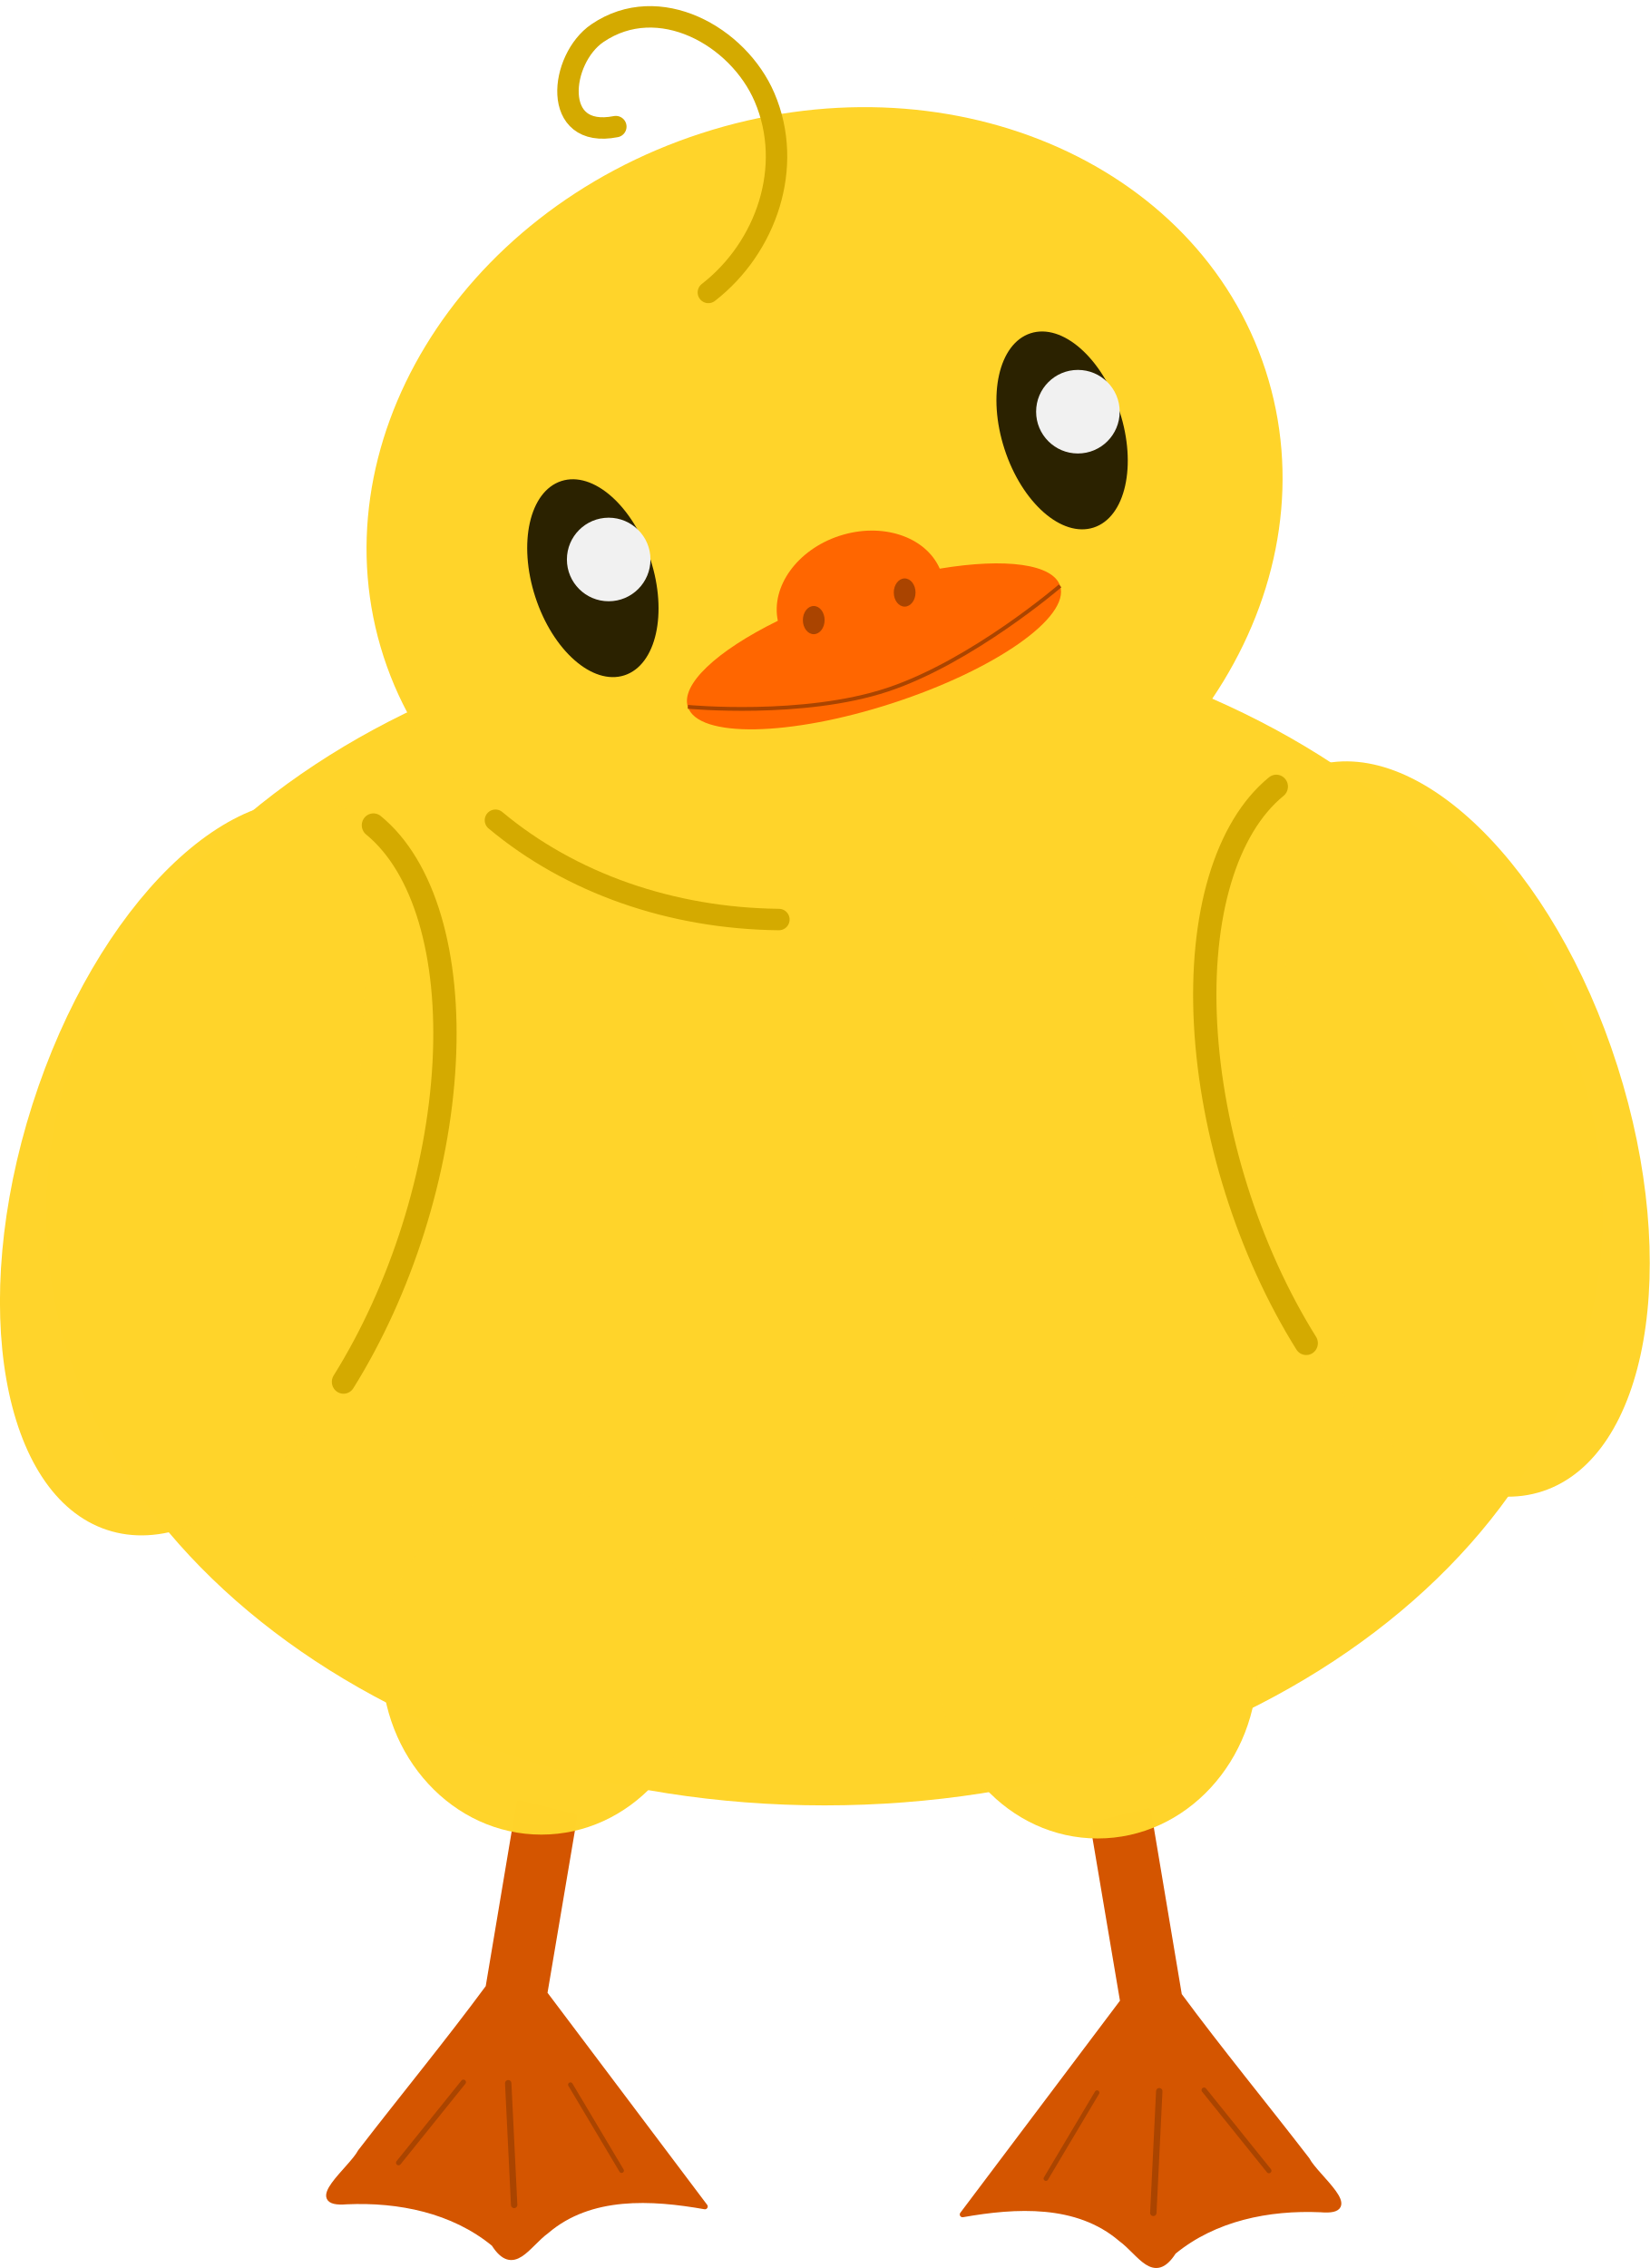
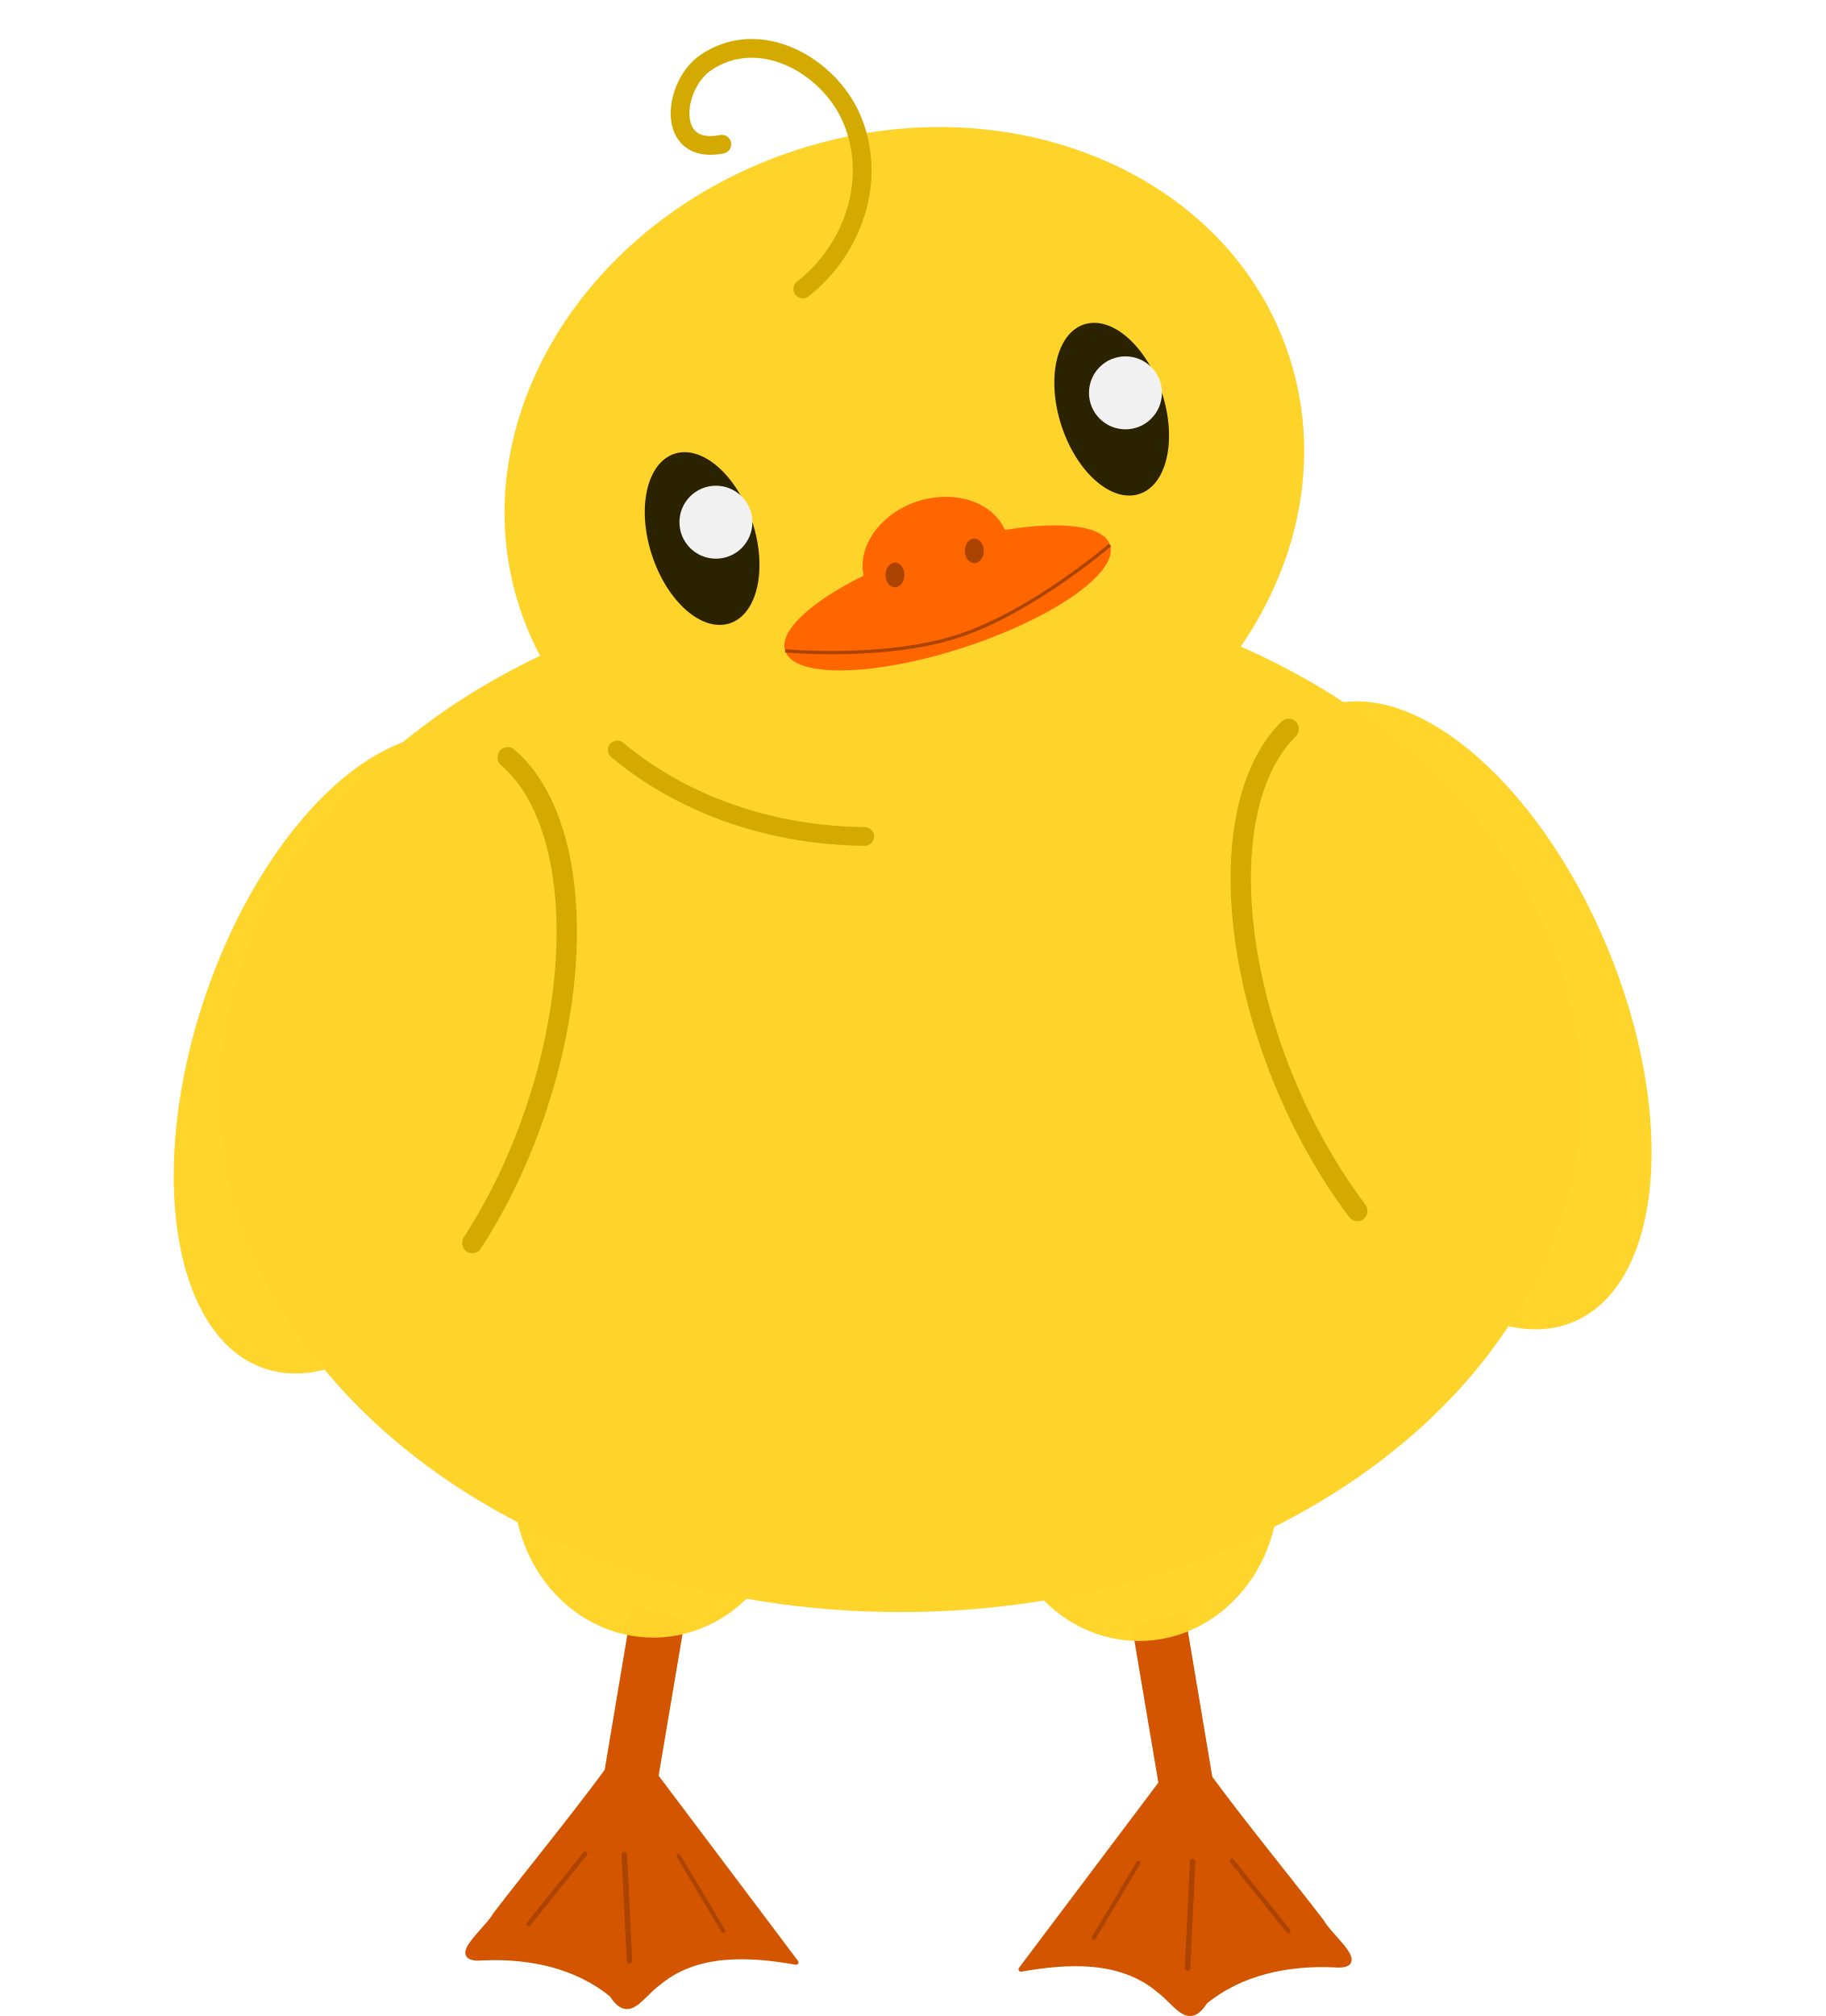
- <svg xmlns="http://www.w3.org/2000/svg" xmlns:ns1="http://www.openswatchbook.org/uri/2009/osb" xmlns:xlink="http://www.w3.org/1999/xlink" id="duck" width="115.41mm" height="158.65mm" version="1.1" viewBox="0 0 115.41 158.65">
+ <svg xmlns="http://www.w3.org/2000/svg" xmlns:ns1="http://www.openswatchbook.org/uri/2009/osb" xmlns:xlink="http://www.w3.org/1999/xlink" id="duck" width="552.846" height="610.425" version="1.1" viewBox="0 0 146.274 161.508">
  <defs id="defs16">
    <linearGradient id="linearGradient1391" gradientTransform="matrix(0.02366683,0.2635194,-0.2635194,0.02366683,158.8386,126.8986)" ns1:paint="solid">
      <stop stop-color="#d4aa00" offset="0" id="stop2" />
    </linearGradient>
-     <linearGradient id="linearGradient883" gradientTransform="matrix(.012761 0 0 .016781 98.475 106.27)" ns1:paint="solid">
+     <linearGradient id="linearGradient883" gradientTransform="matrix(0.012761,0,0,0.016781,98.475,106.27)" ns1:paint="solid">
      <stop stop-color="#ffd42a" offset="0" id="stop5" />
    </linearGradient>
-     <linearGradient id="linearGradient870" gradientTransform="matrix(-.003896 5.6109e-5 7.8775e-5 .0069164 153.52 100.11)" ns1:paint="solid">
+     <linearGradient id="linearGradient870" gradientTransform="matrix(-0.003896,5.6109e-5,7.8775e-5,0.0069164,153.52,100.11)" ns1:paint="solid">
      <stop stop-color="#a40" offset="0" id="stop8" />
    </linearGradient>
-     <linearGradient id="linearGradient864" gradientTransform="matrix(2.3311 0 0 2.0098 -89.954 -127.66)" ns1:paint="solid">
+     <linearGradient id="linearGradient864" gradientTransform="matrix(2.3311,0,0,2.0098,-89.954,-127.66)" ns1:paint="solid">
      <stop stop-color="#d45500" offset="0" id="stop11" />
    </linearGradient>
    <linearGradient id="linearGradient860" x1="94.444" x2="117.5" y1="75.191" y2="75.191" gradientUnits="userSpaceOnUse" xlink:href="#linearGradient870" />
    <linearGradient id="linearGradient1429" x1="48.152" x2="90.648" y1="124.18" y2="124.18" gradientUnits="userSpaceOnUse" xlink:href="#linearGradient1391" />
  </defs>
-   <g transform="translate(-20.882 -8.1653)" id="g81">
-     <g id="l_leg" transform="translate(-1.5191 2.6128)">
-       <path d="m62.589 132.63c-0.696 4.123-1.393 8.246-2.089 12.369 3.74 4.967 7.479 9.934 11.218 14.901-3.715-0.656-8.014-0.916-11.079 1.705-1.364 0.995-2.311 3.05-3.679 0.903-2.872-2.359-6.662-3.116-10.295-2.956-3.036 0.256 0.32-2.265 0.95-3.468 2.965-3.848 6.082-7.629 8.952-11.52l2.162-12.891c1.287 0.319 2.574 0.637 3.86 0.956z" fill="url(#linearGradient864)" stroke="url(#linearGradient864)" stroke-linejoin="round" stroke-width=".39" id="path18" />
+   <g transform="translate(-6.408083,-5.30579)" id="g81">
+     <g id="l_leg" transform="translate(-1.5191,2.6128)">
+       <path d="m 62.589,132.63 c -0.696,4.123 -1.393,8.246 -2.089,12.369 3.74,4.967 7.479,9.934 11.218,14.901 -3.715,-0.656 -8.014,-0.916 -11.079,1.705 -1.364,0.995 -2.311,3.05 -3.679,0.903 -2.872,-2.359 -6.662,-3.116 -10.295,-2.956 -3.036,0.256 0.32,-2.265 0.95,-3.468 2.965,-3.848 6.082,-7.629 8.952,-11.52 l 2.162,-12.891 c 1.287,0.319 2.574,0.637 3.86,0.956 z" fill="url(#linearGradient864)" stroke="url(#linearGradient864)" stroke-linejoin="round" stroke-width="0.39" id="path18" />
      <g fill="none" stroke="url(#linearGradient870)" stroke-linecap="round" id="g26">
-         <path d="m50.284 156.84 4.538-5.639" stroke-width=".356" id="path20" />
-         <path d="m58.371 159.79-0.415-8.512" stroke-width=".447" id="path22" />
-         <path d="m65.886 157.39-3.578-6.01" stroke-width=".327" id="path24" />
+         <path d="m 50.284,156.84 4.538,-5.639" stroke-width="0.356" id="path20" />
+         <path d="m 58.371,159.79 -0.415,-8.512" stroke-width="0.447" id="path22" />
+         <path d="m 65.886,157.39 -3.578,-6.01" stroke-width="0.327" id="path24" />
      </g>
    </g>
-     <g id="r_leg" transform="matrix(-1 0 0 1 159.94 3.1697)">
-       <path d="m62.589 132.63c-0.696 4.123-1.393 8.246-2.089 12.369 3.74 4.967 7.479 9.934 11.218 14.901-3.715-0.656-8.014-0.916-11.079 1.705-1.364 0.995-2.311 3.05-3.679 0.903-2.872-2.359-6.662-3.116-10.295-2.956-3.036 0.256 0.32-2.265 0.95-3.468 2.965-3.848 6.082-7.629 8.952-11.52l2.162-12.891c1.287 0.319 2.574 0.637 3.86 0.956z" fill="url(#linearGradient864)" stroke="url(#linearGradient864)" stroke-linejoin="round" stroke-width=".39" id="path29" />
+     <g id="r_leg" transform="matrix(-1,0,0,1,159.94,3.1697)">
+       <path d="m 62.589,132.63 c -0.696,4.123 -1.393,8.246 -2.089,12.369 3.74,4.967 7.479,9.934 11.218,14.901 -3.715,-0.656 -8.014,-0.916 -11.079,1.705 -1.364,0.995 -2.311,3.05 -3.679,0.903 -2.872,-2.359 -6.662,-3.116 -10.295,-2.956 -3.036,0.256 0.32,-2.265 0.95,-3.468 2.965,-3.848 6.082,-7.629 8.952,-11.52 l 2.162,-12.891 c 1.287,0.319 2.574,0.637 3.86,0.956 z" fill="url(#linearGradient864)" stroke="url(#linearGradient864)" stroke-linejoin="round" stroke-width="0.39" id="path29" />
      <g fill="none" stroke="url(#linearGradient870)" stroke-linecap="round" id="g37">
-         <path d="m50.284 156.84 4.538-5.639" stroke-width=".356" id="path31" />
-         <path d="m58.371 159.79-0.415-8.512" stroke-width=".447" id="path33" />
-         <path d="m65.886 157.39-3.578-6.01" stroke-width=".327" id="path35" />
+         <path d="m 50.284,156.84 4.538,-5.639" stroke-width="0.356" id="path31" />
+         <path d="m 58.371,159.79 -0.415,-8.512" stroke-width="0.447" id="path33" />
+         <path d="m 65.886,157.39 -3.578,-6.01" stroke-width="0.327" id="path35" />
      </g>
    </g>
-     <ellipse id="body" cx="78.568" cy="92.998" rx="54.468" ry="41.457" fill="url(#linearGradient883)" fill-rule="evenodd" stroke-width=".623" />
-     <g id="head" transform="translate(-29.361 -32.264)">
+     <ellipse id="body" cx="78.568" cy="92.998" rx="54.468" ry="41.457" fill="url(#linearGradient883)" fill-rule="evenodd" stroke-width="0.623" />
+     <g id="head" transform="rotate(-0.04341208,-42716.657,38401.362)">
      <g id="skull">
-         <ellipse transform="rotate(-18)" cx="79.055" cy="105.96" rx="32.436" ry="27.955" fill="#ffd42a" fill-rule="evenodd" stroke-width=".606" id="ellipse41" />
-         <path transform="rotate(-18)" d="m67.237 131.99a32.436 27.955 0 0 1-16.712-12.734" fill="none" stroke="url(#linearGradient1429)" stroke-linecap="round" stroke-width="1.5" id="path43" />
+         <ellipse transform="rotate(-18)" cx="79.055" cy="105.96" rx="32.436" ry="27.955" fill="#ffd42a" fill-rule="evenodd" stroke-width="0.606" id="ellipse41" />
+         <path transform="rotate(-18)" d="M 67.237,131.99 A 32.436,27.955 0 0 1 50.525,119.256" fill="none" stroke="url(#linearGradient1429)" stroke-linecap="round" stroke-width="1.5" id="path43" style="stroke:url(#linearGradient1429)" />
      </g>
      <path id="hair" d="m 93.326,49.287 c -4.557,0.899 -3.926,-4.742 -1.29,-6.537 4.294,-2.925 9.854,0.198 11.692,4.484 2.078,4.846 0.134,10.498 -3.928,13.652" fill="none" stroke="url(#linearGradient1391)" stroke-linecap="round" stroke-width="1.5" />
-       <g id="face" transform="translate(5.0722 10.282)">
+       <g id="face" transform="translate(5.0722,10.282)">
        <g id="mouth">
-           <path d="m103.88 67.636a4.731 5.972 72 0 0-4.292 5.936 4.18 13.692 72 0 0-6.295 6.02 4.18 13.692 72 0 0 14.313-0.256 4.18 13.692 72 0 0 11.73-8.206 4.18 13.692 72 0 0-8.42-1.205 4.731 5.972 72 0 0-7.005-2.298 4.731 5.972 72 0 0-0.031 0.01z" fill="#f60" fill-rule="evenodd" stroke-width=".645" id="path46" />
-           <path d="m93.294 79.591s8.073 0.767 13.983-1.202c5.91-1.969 12.06-7.26 12.06-7.26" fill="none" opacity=".999" stroke="url(#linearGradient860)" stroke-width=".265" id="path48" />
-           <ellipse transform="scale(-1,1)" cx="-108.46" cy="71.595" rx=".761" ry=".986" fill="url(#linearGradient870)" fill-rule="evenodd" opacity=".994" style="paint-order:normal" id="ellipse50" />
-           <ellipse transform="scale(-1,1)" cx="-102.1" cy="73.524" rx=".761" ry=".986" fill="url(#linearGradient870)" fill-rule="evenodd" opacity=".994" style="paint-order:normal" id="ellipse52" />
+           <path d="m 103.88,67.636 a 4.731,5.972 72 0 0 -4.292,5.936 4.18,13.692 72 0 0 -6.295,6.02 4.18,13.692 72 0 0 14.313,-0.256 4.18,13.692 72 0 0 11.73,-8.206 4.18,13.692 72 0 0 -8.42,-1.205 4.731,5.972 72 0 0 -7.005,-2.298 4.731,5.972 72 0 0 -0.031,0.01 z" fill="#ff6600" fill-rule="evenodd" stroke-width="0.645" id="path46" />
+           <path d="m 93.294,79.591 c 0,0 8.073,0.767 13.983,-1.202 5.91,-1.969 12.06,-7.26 12.06,-7.26" fill="none" opacity="0.999" stroke="url(#linearGradient860)" stroke-width="0.265" id="path48" style="stroke:url(#linearGradient860)" />
+           <ellipse transform="scale(-1,1)" cx="-108.46" cy="71.595" rx="0.761" ry="0.986" fill="url(#linearGradient870)" fill-rule="evenodd" opacity="0.994" style="paint-order:normal" id="ellipse50" />
+           <ellipse transform="scale(-1,1)" cx="-102.1" cy="73.524" rx="0.761" ry="0.986" fill="url(#linearGradient870)" fill-rule="evenodd" opacity="0.994" style="paint-order:normal" id="ellipse52" />
        </g>
        <g id="l_eye" fill-rule="evenodd">
-           <ellipse transform="rotate(-18)" cx="60.593" cy="93.913" rx="4.236" ry="7.144" fill="#2b2200" stroke-width=".645" id="ellipse55" />
-           <circle id="l_pupil" cx="87.754" cy="69.284" r="2.923" fill="#f2f2f2" opacity=".994" style="paint-order:normal" />
+           <ellipse transform="rotate(-18)" cx="60.593" cy="93.913" rx="4.236" ry="7.144" fill="#2b2200" stroke-width="0.645" id="ellipse55" />
+           <circle id="l_pupil" cx="87.754" cy="69.284" r="2.923" fill="#f2f2f2" opacity="0.994" style="paint-order:normal" />
        </g>
        <g id="r_eye" fill-rule="evenodd">
-           <ellipse transform="rotate(-18)" cx="95.008" cy="94.226" rx="4.236" ry="7.144" fill="#2b2200" stroke-width=".645" id="ellipse59" />
-           <circle id="r_pupil" cx="120.58" cy="58.946" r="2.923" fill="#f2f2f2" opacity=".994" style="paint-order:normal" />
+           <ellipse transform="rotate(-18)" cx="95.008" cy="94.226" rx="4.236" ry="7.144" fill="#2b2200" stroke-width="0.645" id="ellipse59" />
+           <circle id="r_pupil" cx="120.58" cy="58.946" r="2.923" fill="#f2f2f2" opacity="0.994" style="paint-order:normal" />
        </g>
      </g>
    </g>
-     <g id="r_wing" transform="matrix(-1.0339 .34219 .33592 1.0532 67.543 20.872)" fill="url(#linearGradient883)" fill-rule="evenodd">
-       <ellipse cx="-28.041" cy="72.033" rx="12.867" ry="24.055" opacity=".994" style="paint-order:stroke fill markers" id="ellipse66" />
-       <path d="m-25.486 48.458a12.867 24.055 0 0 1 8.971 12.884 12.867 24.055 0 0 1 0.061 21.149" opacity=".994" stroke="url(#linearGradient1391)" stroke-linecap="round" stroke-linejoin="round" stroke-width="1.5" style="paint-order:normal" id="path68" />
+     <g id="r_wing" transform="matrix(-0.9999539,0.4314341,0.4268787,1.019729,63.50791,25.2907)" fill="url(#linearGradient883)" fill-rule="evenodd">
+       <ellipse cx="-28.041" cy="72.033" rx="12.867" ry="24.055" opacity="0.994" style="paint-order:stroke fill markers" id="ellipse66" />
+       <path d="m -25.486,48.458 a 12.867,24.055 0 0 1 8.971,12.884 12.867,24.055 0 0 1 0.061,21.149" opacity="0.994" stroke="url(#linearGradient1391)" stroke-linecap="round" stroke-linejoin="round" stroke-width="1.5" style="paint-order:normal" id="path68" />
    </g>
-     <g transform="matrix(1.0339 .34219 -.33592 1.0532 89.635 23.579)" fill="url(#linearGradient883)" fill-rule="evenodd" id="g75">
-       <ellipse cx="-28.041" cy="72.033" rx="12.867" ry="24.055" opacity=".994" style="paint-order:stroke fill markers" id="ellipse71" />
-       <path d="m-25.486 48.458a12.867 24.055 0 0 1 8.971 12.884 12.867 24.055 0 0 1 0.061 21.149" opacity=".994" stroke="url(#linearGradient1391)" stroke-linecap="round" stroke-linejoin="round" stroke-width="1.5" style="paint-order:normal" id="path73" />
+     <g transform="matrix(1.027206,0.3617886,-0.3558868,1.046622,90.51806,24.48832)" fill="url(#linearGradient883)" fill-rule="evenodd" id="g75">
+       <ellipse cx="-28.041" cy="72.033" rx="12.867" ry="24.055" opacity="0.994" style="paint-order:stroke fill markers" id="ellipse71" />
+       <path d="m -25.486,48.458 a 12.867,24.055 0 0 1 8.971,12.884 12.867,24.055 0 0 1 0.061,21.149" opacity="0.994" stroke="url(#linearGradient1391)" stroke-linecap="round" stroke-linejoin="round" stroke-width="1.5" style="paint-order:normal" id="path73" />
    </g>
-     <ellipse cx="58.753" cy="124.39" rx="11.178" ry="12.109" fill="url(#linearGradient883)" fill-rule="evenodd" opacity=".994" stroke-linecap="round" stroke-linejoin="round" stroke-width="1.5" id="ellipse77" />
-     <ellipse cx="97.677" cy="124.66" rx="11.178" ry="12.109" fill="url(#linearGradient883)" fill-rule="evenodd" opacity=".994" stroke-linecap="round" stroke-linejoin="round" stroke-width="1.5" id="ellipse79" />
+     <ellipse cx="58.753" cy="124.39" rx="11.178" ry="12.109" fill="url(#linearGradient883)" fill-rule="evenodd" opacity="0.994" stroke-linecap="round" stroke-linejoin="round" stroke-width="1.5" id="ellipse77" />
+     <ellipse cx="97.677" cy="124.66" rx="11.178" ry="12.109" fill="url(#linearGradient883)" fill-rule="evenodd" opacity="0.994" stroke-linecap="round" stroke-linejoin="round" stroke-width="1.5" id="ellipse79" />
  </g>
</svg>
